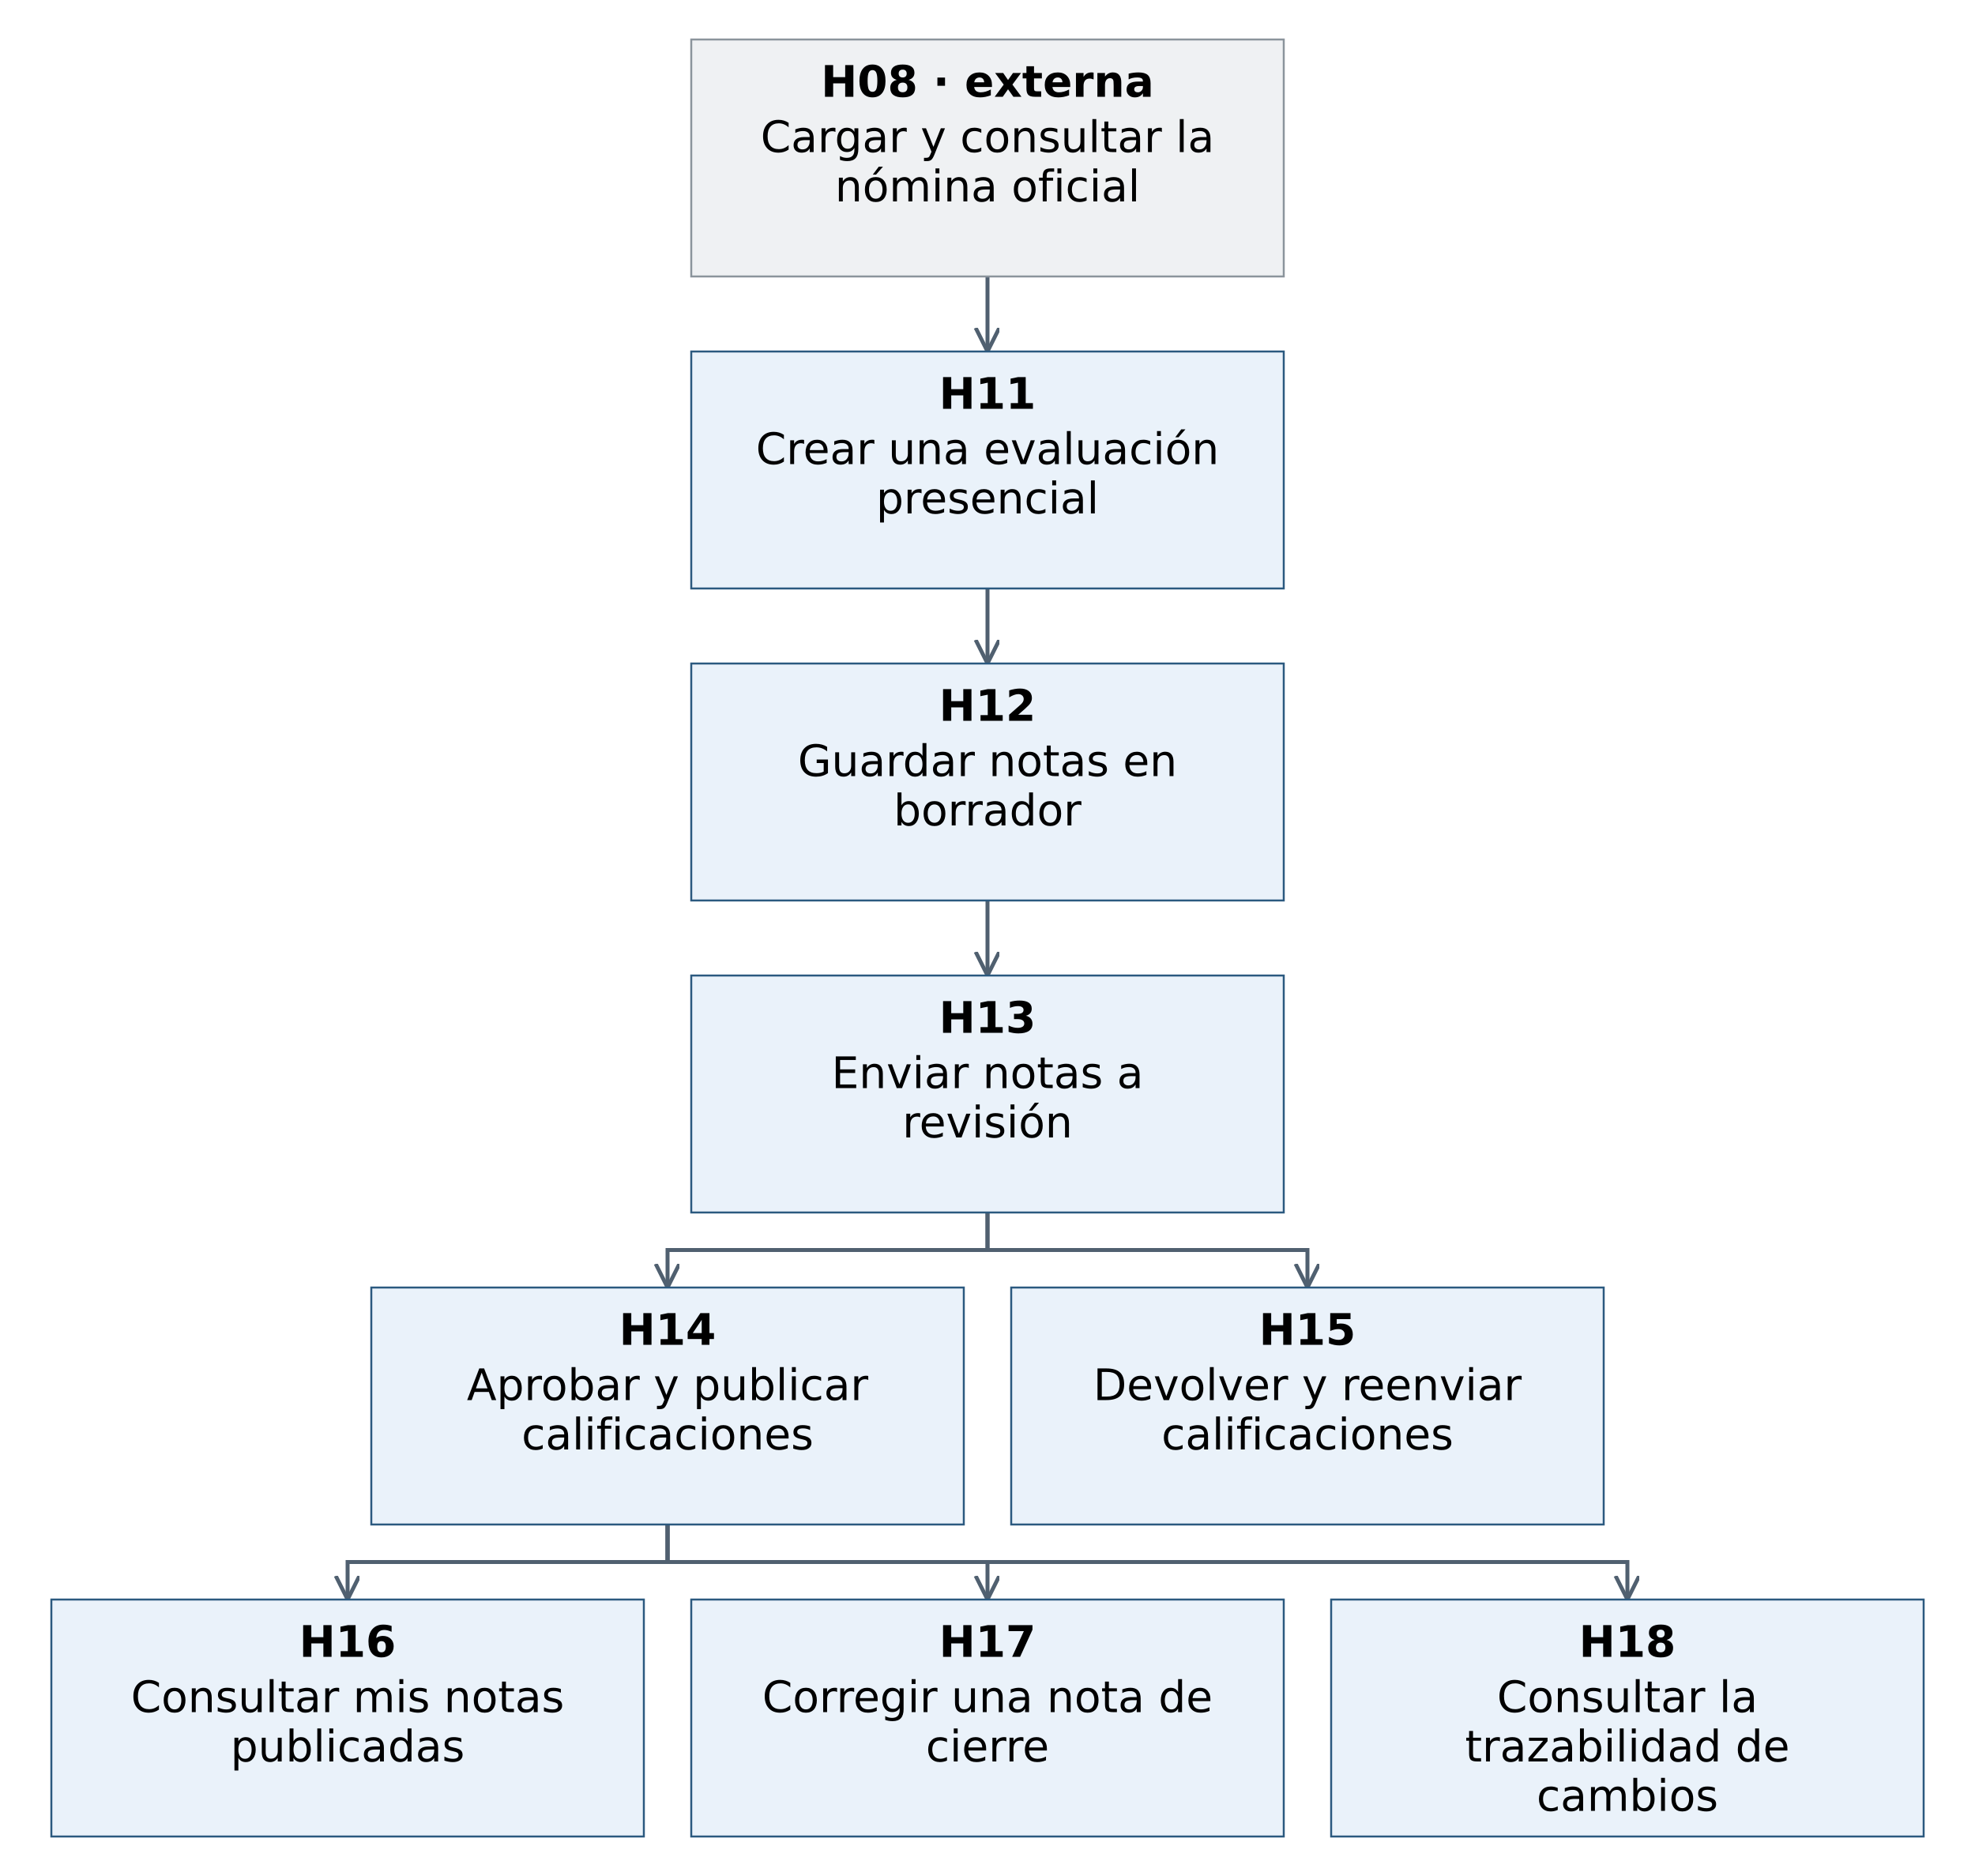
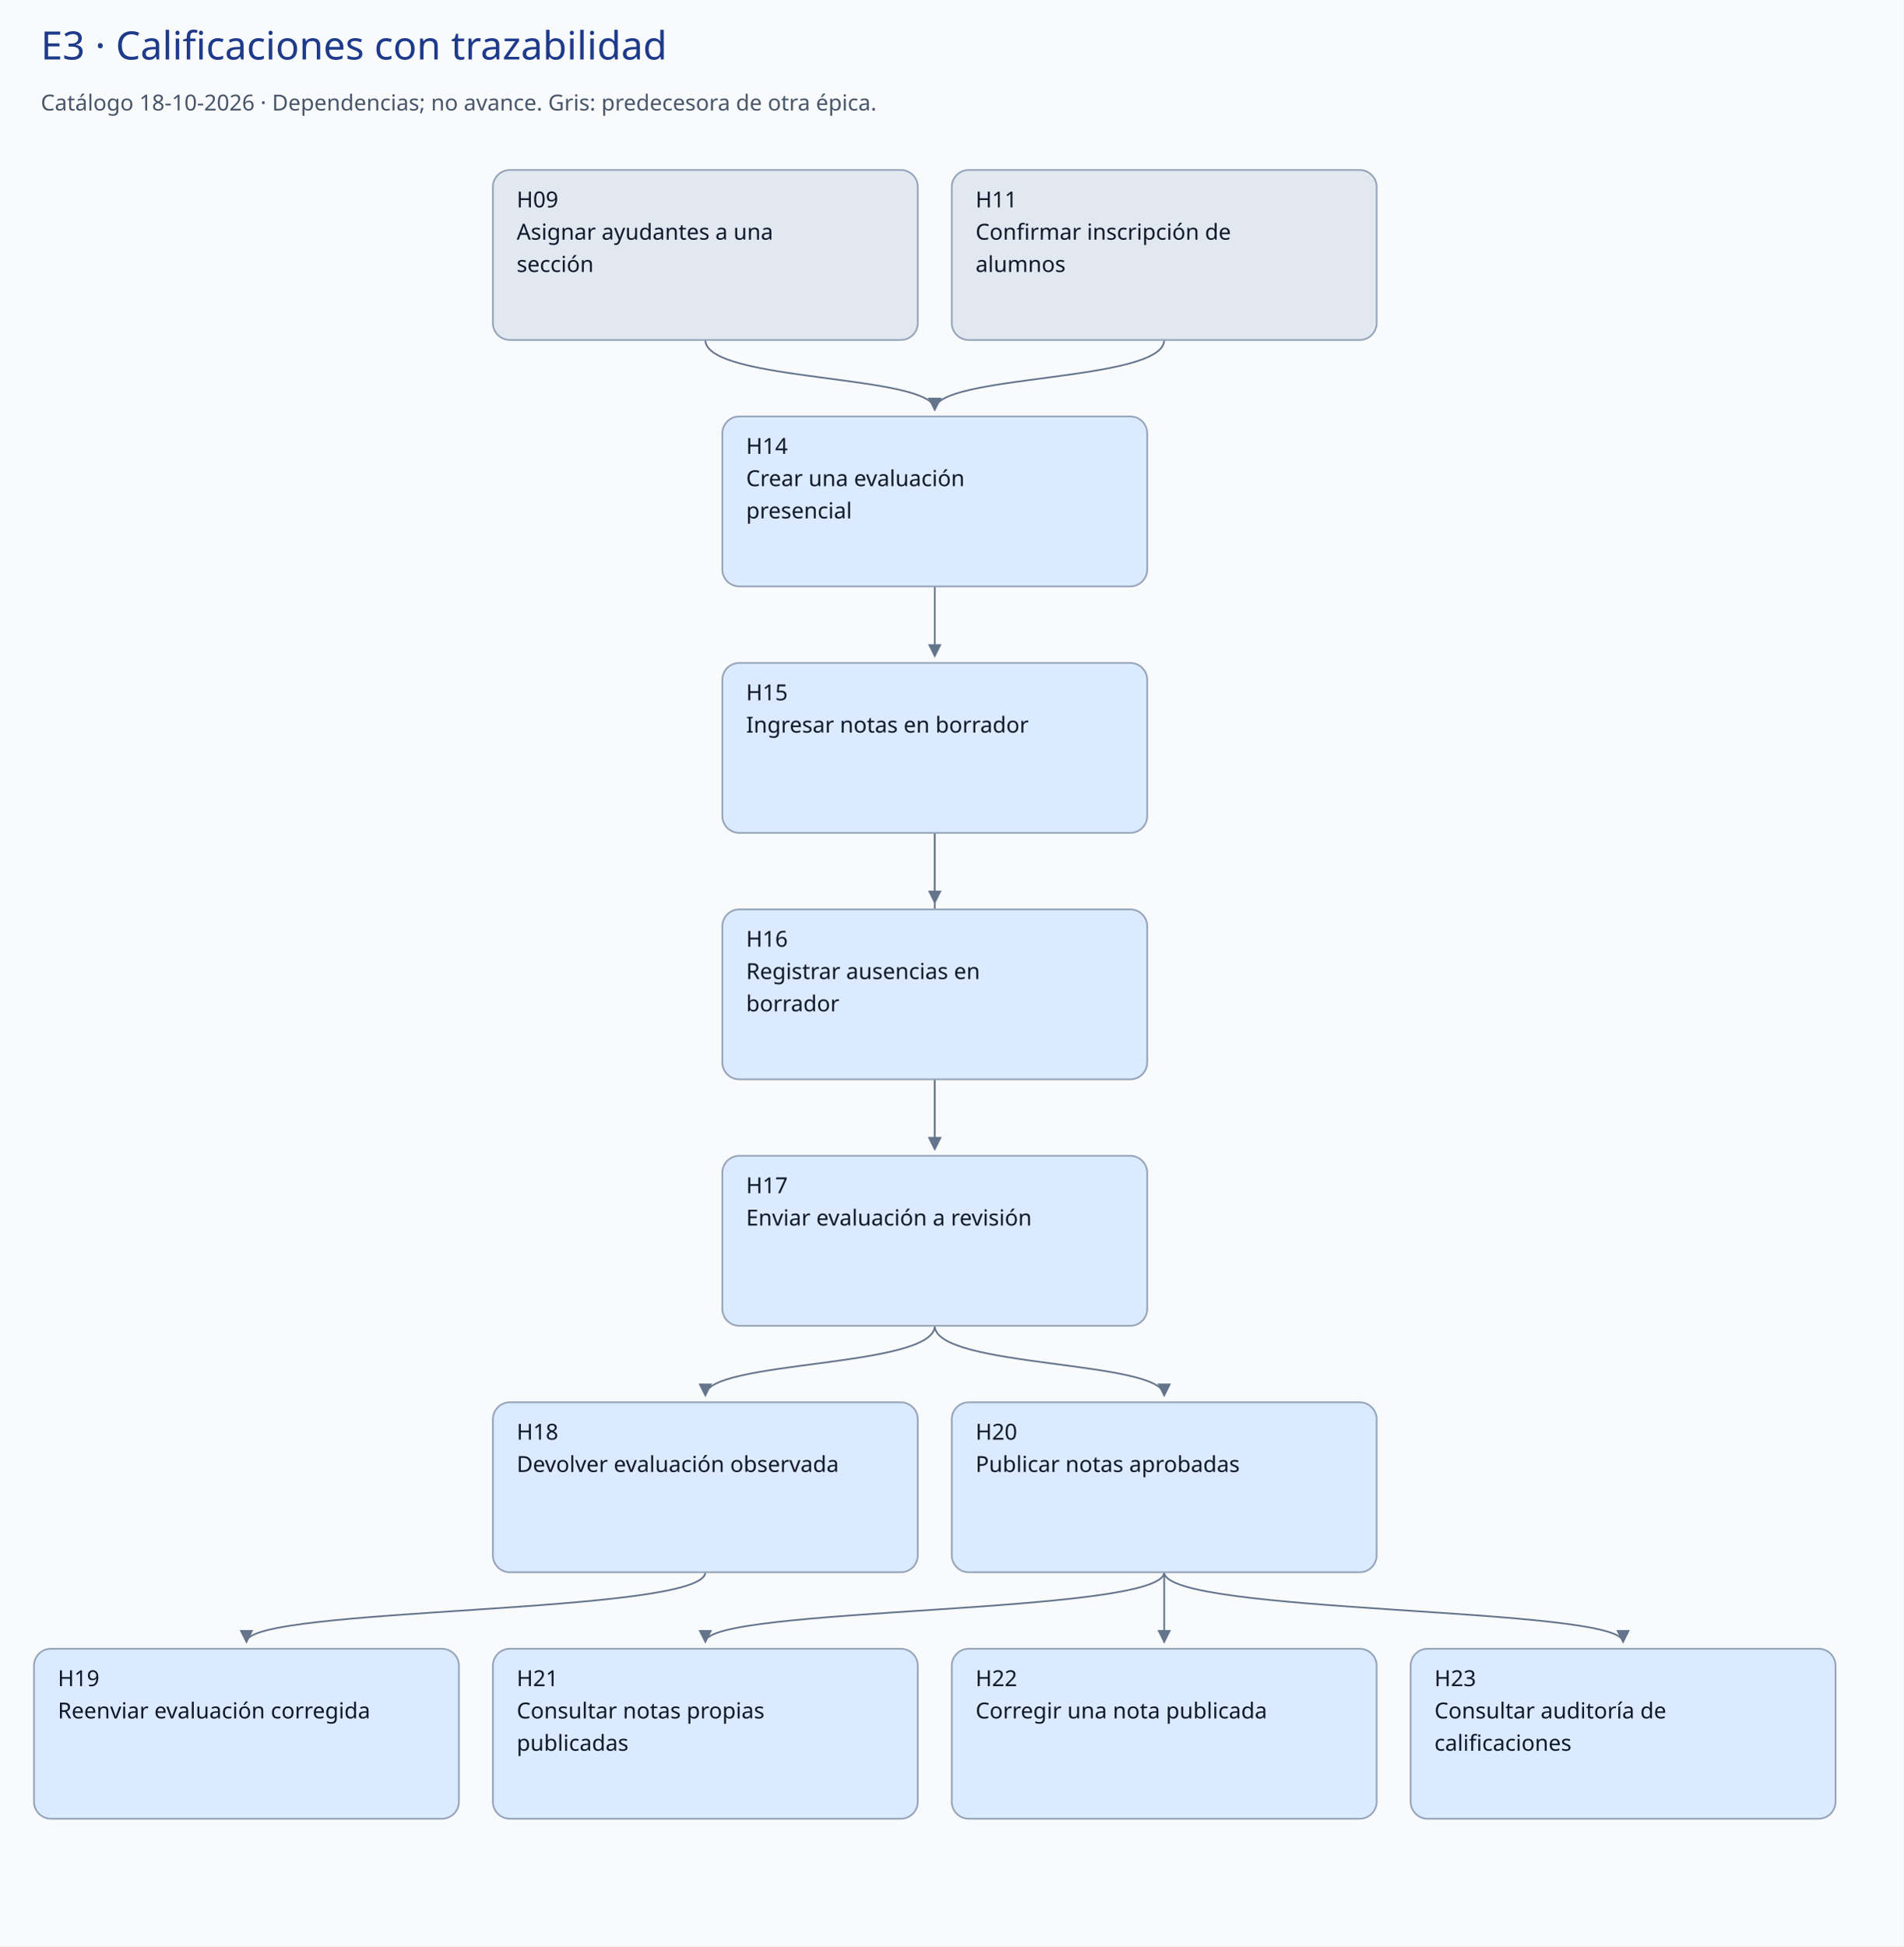
- <svg xmlns="http://www.w3.org/2000/svg" width="1000" height="950" viewBox="0 0 1000 950">
+ <svg xmlns="http://www.w3.org/2000/svg" width="1120" height="1145" viewBox="0 0 1120 1145">
  <defs>
-     <marker id="arr" markerWidth="8" markerHeight="8" refX="6" refY="3" orient="auto">
-       <path d="M0,0 L6,3 L0,6" fill="none" stroke="#506070" />
+     <marker id="flecha" markerWidth="8" markerHeight="8" refX="7" refY="4" orient="auto">
+       <path d="M0 0 L8 4 L0 8" fill="#64748b" />
    </marker>
  </defs>
-   <rect width="100%" height="100%" fill="white" />
-   <path d="M500.0,140 L500.0,159.0 L500.0,159.0 L500.0,178" fill="none" stroke="#506070" stroke-width="2" marker-end="url(#arr)" />
-   <path d="M500.0,298 L500.0,317.0 L500.0,317.0 L500.0,336" fill="none" stroke="#506070" stroke-width="2" marker-end="url(#arr)" />
-   <path d="M500.0,456 L500.0,475.0 L500.0,475.0 L500.0,494" fill="none" stroke="#506070" stroke-width="2" marker-end="url(#arr)" />
-   <path d="M500.0,614 L500.0,633.0 L338.0,633.0 L338.0,652" fill="none" stroke="#506070" stroke-width="2" marker-end="url(#arr)" />
-   <path d="M500.0,614 L500.0,633.0 L662.0,633.0 L662.0,652" fill="none" stroke="#506070" stroke-width="2" marker-end="url(#arr)" />
-   <path d="M338.0,772 L338.0,791.0 L176.0,791.0 L176.0,810" fill="none" stroke="#506070" stroke-width="2" marker-end="url(#arr)" />
-   <path d="M338.0,772 L338.0,791.0 L500.0,791.0 L500.0,810" fill="none" stroke="#506070" stroke-width="2" marker-end="url(#arr)" />
-   <path d="M338.0,772 L338.0,791.0 L824.0,791.0 L824.0,810" fill="none" stroke="#506070" stroke-width="2" marker-end="url(#arr)" />
-   <rect x="350.0" y="20" width="300" height="120" fill="#EFF1F3" stroke="#8B949C" />
-   <text x="500.0" y="49" text-anchor="middle" font-family="DejaVu Sans" font-size="22" font-weight="bold">H08 · externa</text>
-   <text x="500.0" y="77" text-anchor="middle" font-family="DejaVu Sans" font-size="22">Cargar y consultar la</text>
-   <text x="500.0" y="102" text-anchor="middle" font-family="DejaVu Sans" font-size="22">nómina oficial</text>
-   <rect x="350.0" y="178" width="300" height="120" fill="#EAF2FA" stroke="#2B597F" />
-   <text x="500.0" y="207" text-anchor="middle" font-family="DejaVu Sans" font-size="22" font-weight="bold">H11</text>
-   <text x="500.0" y="235" text-anchor="middle" font-family="DejaVu Sans" font-size="22">Crear una evaluación</text>
-   <text x="500.0" y="260" text-anchor="middle" font-family="DejaVu Sans" font-size="22">presencial</text>
-   <rect x="350.0" y="336" width="300" height="120" fill="#EAF2FA" stroke="#2B597F" />
-   <text x="500.0" y="365" text-anchor="middle" font-family="DejaVu Sans" font-size="22" font-weight="bold">H12</text>
-   <text x="500.0" y="393" text-anchor="middle" font-family="DejaVu Sans" font-size="22">Guardar notas en</text>
-   <text x="500.0" y="418" text-anchor="middle" font-family="DejaVu Sans" font-size="22">borrador</text>
-   <rect x="350.0" y="494" width="300" height="120" fill="#EAF2FA" stroke="#2B597F" />
-   <text x="500.0" y="523" text-anchor="middle" font-family="DejaVu Sans" font-size="22" font-weight="bold">H13</text>
-   <text x="500.0" y="551" text-anchor="middle" font-family="DejaVu Sans" font-size="22">Enviar notas a</text>
-   <text x="500.0" y="576" text-anchor="middle" font-family="DejaVu Sans" font-size="22">revisión</text>
-   <rect x="188.0" y="652" width="300" height="120" fill="#EAF2FA" stroke="#2B597F" />
-   <text x="338.0" y="681" text-anchor="middle" font-family="DejaVu Sans" font-size="22" font-weight="bold">H14</text>
-   <text x="338.0" y="709" text-anchor="middle" font-family="DejaVu Sans" font-size="22">Aprobar y publicar</text>
-   <text x="338.0" y="734" text-anchor="middle" font-family="DejaVu Sans" font-size="22">calificaciones</text>
-   <rect x="512.0" y="652" width="300" height="120" fill="#EAF2FA" stroke="#2B597F" />
-   <text x="662.0" y="681" text-anchor="middle" font-family="DejaVu Sans" font-size="22" font-weight="bold">H15</text>
-   <text x="662.0" y="709" text-anchor="middle" font-family="DejaVu Sans" font-size="22">Devolver y reenviar</text>
-   <text x="662.0" y="734" text-anchor="middle" font-family="DejaVu Sans" font-size="22">calificaciones</text>
-   <rect x="26.0" y="810" width="300" height="120" fill="#EAF2FA" stroke="#2B597F" />
-   <text x="176.0" y="839" text-anchor="middle" font-family="DejaVu Sans" font-size="22" font-weight="bold">H16</text>
-   <text x="176.0" y="867" text-anchor="middle" font-family="DejaVu Sans" font-size="22">Consultar mis notas</text>
-   <text x="176.0" y="892" text-anchor="middle" font-family="DejaVu Sans" font-size="22">publicadas</text>
-   <rect x="350.0" y="810" width="300" height="120" fill="#EAF2FA" stroke="#2B597F" />
-   <text x="500.0" y="839" text-anchor="middle" font-family="DejaVu Sans" font-size="22" font-weight="bold">H17</text>
-   <text x="500.0" y="867" text-anchor="middle" font-family="DejaVu Sans" font-size="22">Corregir una nota de</text>
-   <text x="500.0" y="892" text-anchor="middle" font-family="DejaVu Sans" font-size="22">cierre</text>
-   <rect x="674.0" y="810" width="300" height="120" fill="#EAF2FA" stroke="#2B597F" />
-   <text x="824.0" y="839" text-anchor="middle" font-family="DejaVu Sans" font-size="22" font-weight="bold">H18</text>
-   <text x="824.0" y="867" text-anchor="middle" font-family="DejaVu Sans" font-size="22">Consultar la</text>
-   <text x="824.0" y="892" text-anchor="middle" font-family="DejaVu Sans" font-size="22">trazabilidad de</text>
-   <text x="824.0" y="917" text-anchor="middle" font-family="DejaVu Sans" font-size="22">cambios</text>
+   <rect width="100%" height="100%" fill="#f8fafc" />
+   <text x="24" y="35" font-family="sans-serif" font-size="23" fill="#1e3a8a">E3 · Calificaciones con trazabilidad</text>
+   <text x="24" y="65" font-family="sans-serif" font-size="13" fill="#475569">Catálogo 18-10-2026 · Dependencias; no avance. Gris: predecesora de otra épica.</text>
+   <path d="M415 200 C415 225,550 220,550 241" fill="none" stroke="#64748b" marker-end="url(#flecha)" />
+   <path d="M685 200 C685 225,550 220,550 241" fill="none" stroke="#64748b" marker-end="url(#flecha)" />
+   <path d="M550 345 C550 370,550 365,550 386" fill="none" stroke="#64748b" marker-end="url(#flecha)" />
+   <path d="M550 490 C550 515,550 510,550 531" fill="none" stroke="#64748b" marker-end="url(#flecha)" />
+   <path d="M550 490 C550 515,550 655,550 676" fill="none" stroke="#64748b" marker-end="url(#flecha)" />
+   <path d="M550 635 C550 660,550 655,550 676" fill="none" stroke="#64748b" marker-end="url(#flecha)" />
+   <path d="M550 780 C550 805,415 800,415 821" fill="none" stroke="#64748b" marker-end="url(#flecha)" />
+   <path d="M415 925 C415 950,145 945,145 966" fill="none" stroke="#64748b" marker-end="url(#flecha)" />
+   <path d="M550 780 C550 805,685 800,685 821" fill="none" stroke="#64748b" marker-end="url(#flecha)" />
+   <path d="M685 925 C685 950,415 945,415 966" fill="none" stroke="#64748b" marker-end="url(#flecha)" />
+   <path d="M685 925 C685 950,685 945,685 966" fill="none" stroke="#64748b" marker-end="url(#flecha)" />
+   <path d="M685 925 C685 950,955 945,955 966" fill="none" stroke="#64748b" marker-end="url(#flecha)" />
+   <rect x="290" y="100" width="250" height="100" rx="10" fill="#e2e8f0" stroke="#94a3b8" />
+   <text x="304" y="122" font-family="sans-serif" font-size="13" fill="#0f172a">H09</text>
+   <text x="304" y="141" font-family="sans-serif" font-size="13" fill="#0f172a">Asignar ayudantes a una</text>
+   <text x="304" y="160" font-family="sans-serif" font-size="13" fill="#0f172a">sección</text>
+   <rect x="560" y="100" width="250" height="100" rx="10" fill="#e2e8f0" stroke="#94a3b8" />
+   <text x="574" y="122" font-family="sans-serif" font-size="13" fill="#0f172a">H11</text>
+   <text x="574" y="141" font-family="sans-serif" font-size="13" fill="#0f172a">Confirmar inscripción de</text>
+   <text x="574" y="160" font-family="sans-serif" font-size="13" fill="#0f172a">alumnos</text>
+   <rect x="425" y="245" width="250" height="100" rx="10" fill="#dbeafe" stroke="#94a3b8" />
+   <text x="439" y="267" font-family="sans-serif" font-size="13" fill="#0f172a">H14</text>
+   <text x="439" y="286" font-family="sans-serif" font-size="13" fill="#0f172a">Crear una evaluación</text>
+   <text x="439" y="305" font-family="sans-serif" font-size="13" fill="#0f172a">presencial</text>
+   <rect x="425" y="390" width="250" height="100" rx="10" fill="#dbeafe" stroke="#94a3b8" />
+   <text x="439" y="412" font-family="sans-serif" font-size="13" fill="#0f172a">H15</text>
+   <text x="439" y="431" font-family="sans-serif" font-size="13" fill="#0f172a">Ingresar notas en borrador</text>
+   <rect x="425" y="535" width="250" height="100" rx="10" fill="#dbeafe" stroke="#94a3b8" />
+   <text x="439" y="557" font-family="sans-serif" font-size="13" fill="#0f172a">H16</text>
+   <text x="439" y="576" font-family="sans-serif" font-size="13" fill="#0f172a">Registrar ausencias en</text>
+   <text x="439" y="595" font-family="sans-serif" font-size="13" fill="#0f172a">borrador</text>
+   <rect x="425" y="680" width="250" height="100" rx="10" fill="#dbeafe" stroke="#94a3b8" />
+   <text x="439" y="702" font-family="sans-serif" font-size="13" fill="#0f172a">H17</text>
+   <text x="439" y="721" font-family="sans-serif" font-size="13" fill="#0f172a">Enviar evaluación a revisión</text>
+   <rect x="290" y="825" width="250" height="100" rx="10" fill="#dbeafe" stroke="#94a3b8" />
+   <text x="304" y="847" font-family="sans-serif" font-size="13" fill="#0f172a">H18</text>
+   <text x="304" y="866" font-family="sans-serif" font-size="13" fill="#0f172a">Devolver evaluación observada</text>
+   <rect x="20" y="970" width="250" height="100" rx="10" fill="#dbeafe" stroke="#94a3b8" />
+   <text x="34" y="992" font-family="sans-serif" font-size="13" fill="#0f172a">H19</text>
+   <text x="34" y="1011" font-family="sans-serif" font-size="13" fill="#0f172a">Reenviar evaluación corregida</text>
+   <rect x="560" y="825" width="250" height="100" rx="10" fill="#dbeafe" stroke="#94a3b8" />
+   <text x="574" y="847" font-family="sans-serif" font-size="13" fill="#0f172a">H20</text>
+   <text x="574" y="866" font-family="sans-serif" font-size="13" fill="#0f172a">Publicar notas aprobadas</text>
+   <rect x="290" y="970" width="250" height="100" rx="10" fill="#dbeafe" stroke="#94a3b8" />
+   <text x="304" y="992" font-family="sans-serif" font-size="13" fill="#0f172a">H21</text>
+   <text x="304" y="1011" font-family="sans-serif" font-size="13" fill="#0f172a">Consultar notas propias</text>
+   <text x="304" y="1030" font-family="sans-serif" font-size="13" fill="#0f172a">publicadas</text>
+   <rect x="560" y="970" width="250" height="100" rx="10" fill="#dbeafe" stroke="#94a3b8" />
+   <text x="574" y="992" font-family="sans-serif" font-size="13" fill="#0f172a">H22</text>
+   <text x="574" y="1011" font-family="sans-serif" font-size="13" fill="#0f172a">Corregir una nota publicada</text>
+   <rect x="830" y="970" width="250" height="100" rx="10" fill="#dbeafe" stroke="#94a3b8" />
+   <text x="844" y="992" font-family="sans-serif" font-size="13" fill="#0f172a">H23</text>
+   <text x="844" y="1011" font-family="sans-serif" font-size="13" fill="#0f172a">Consultar auditoría de</text>
+   <text x="844" y="1030" font-family="sans-serif" font-size="13" fill="#0f172a">calificaciones</text>
</svg>
